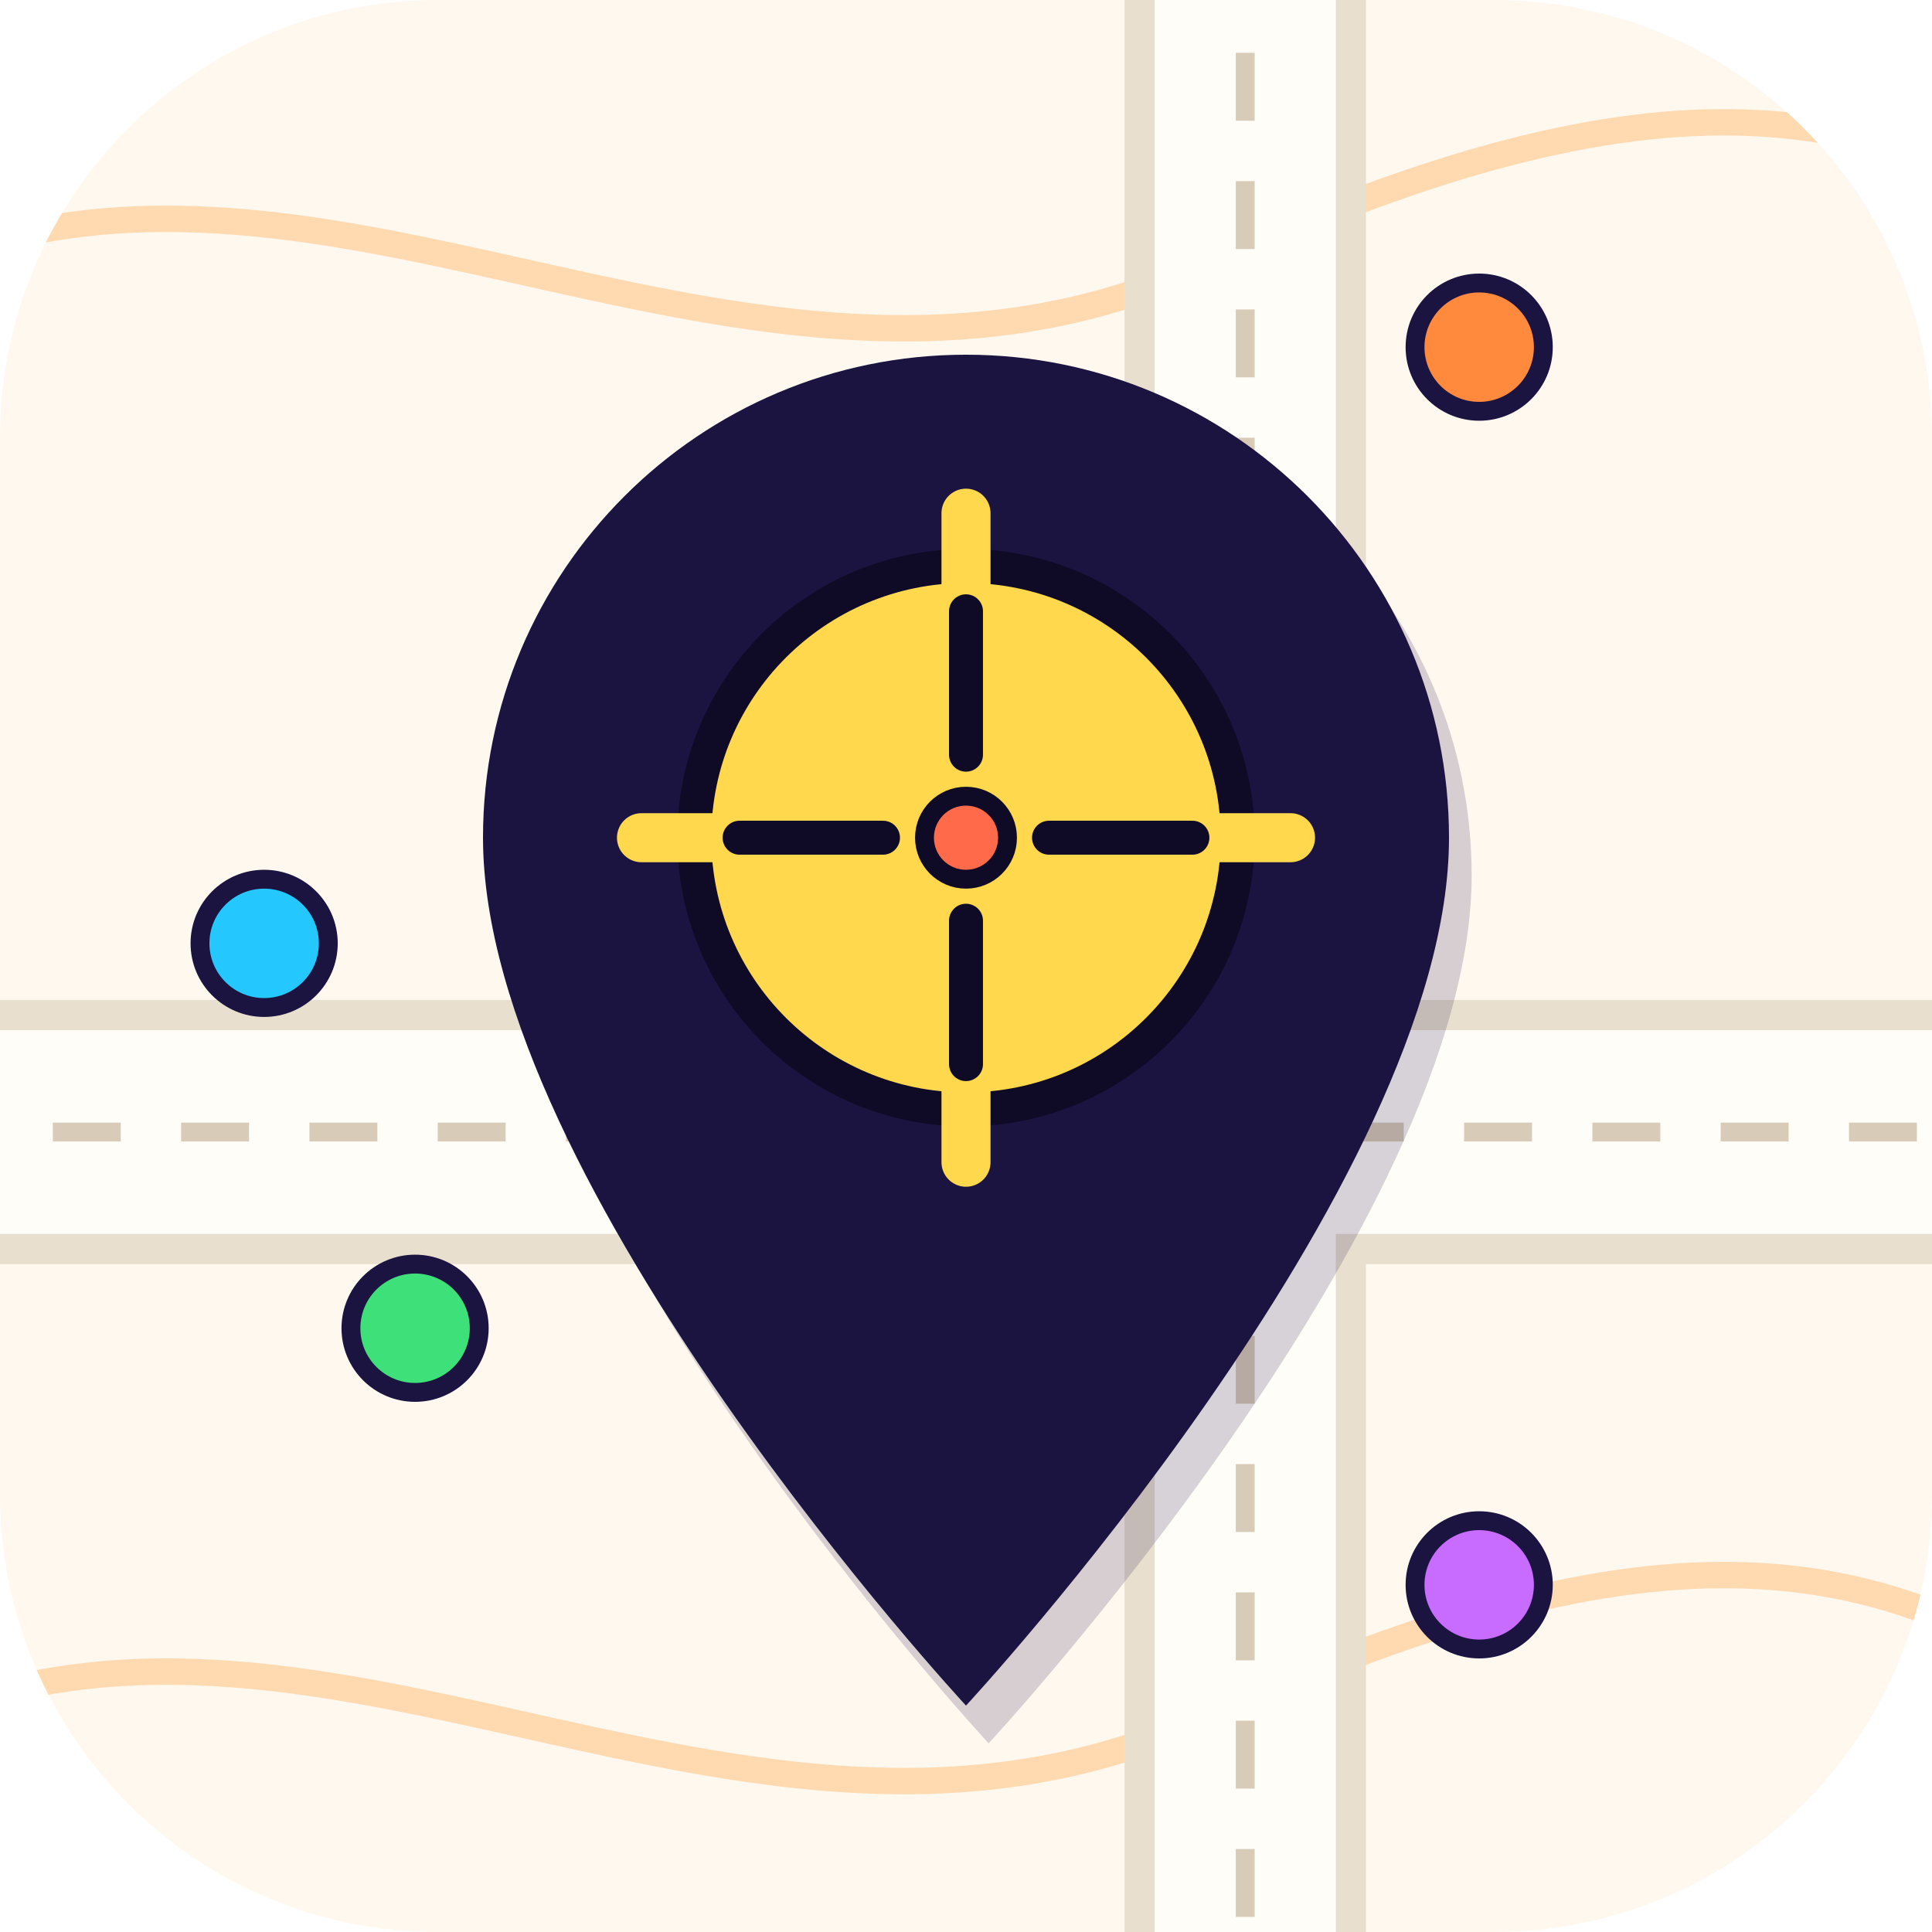
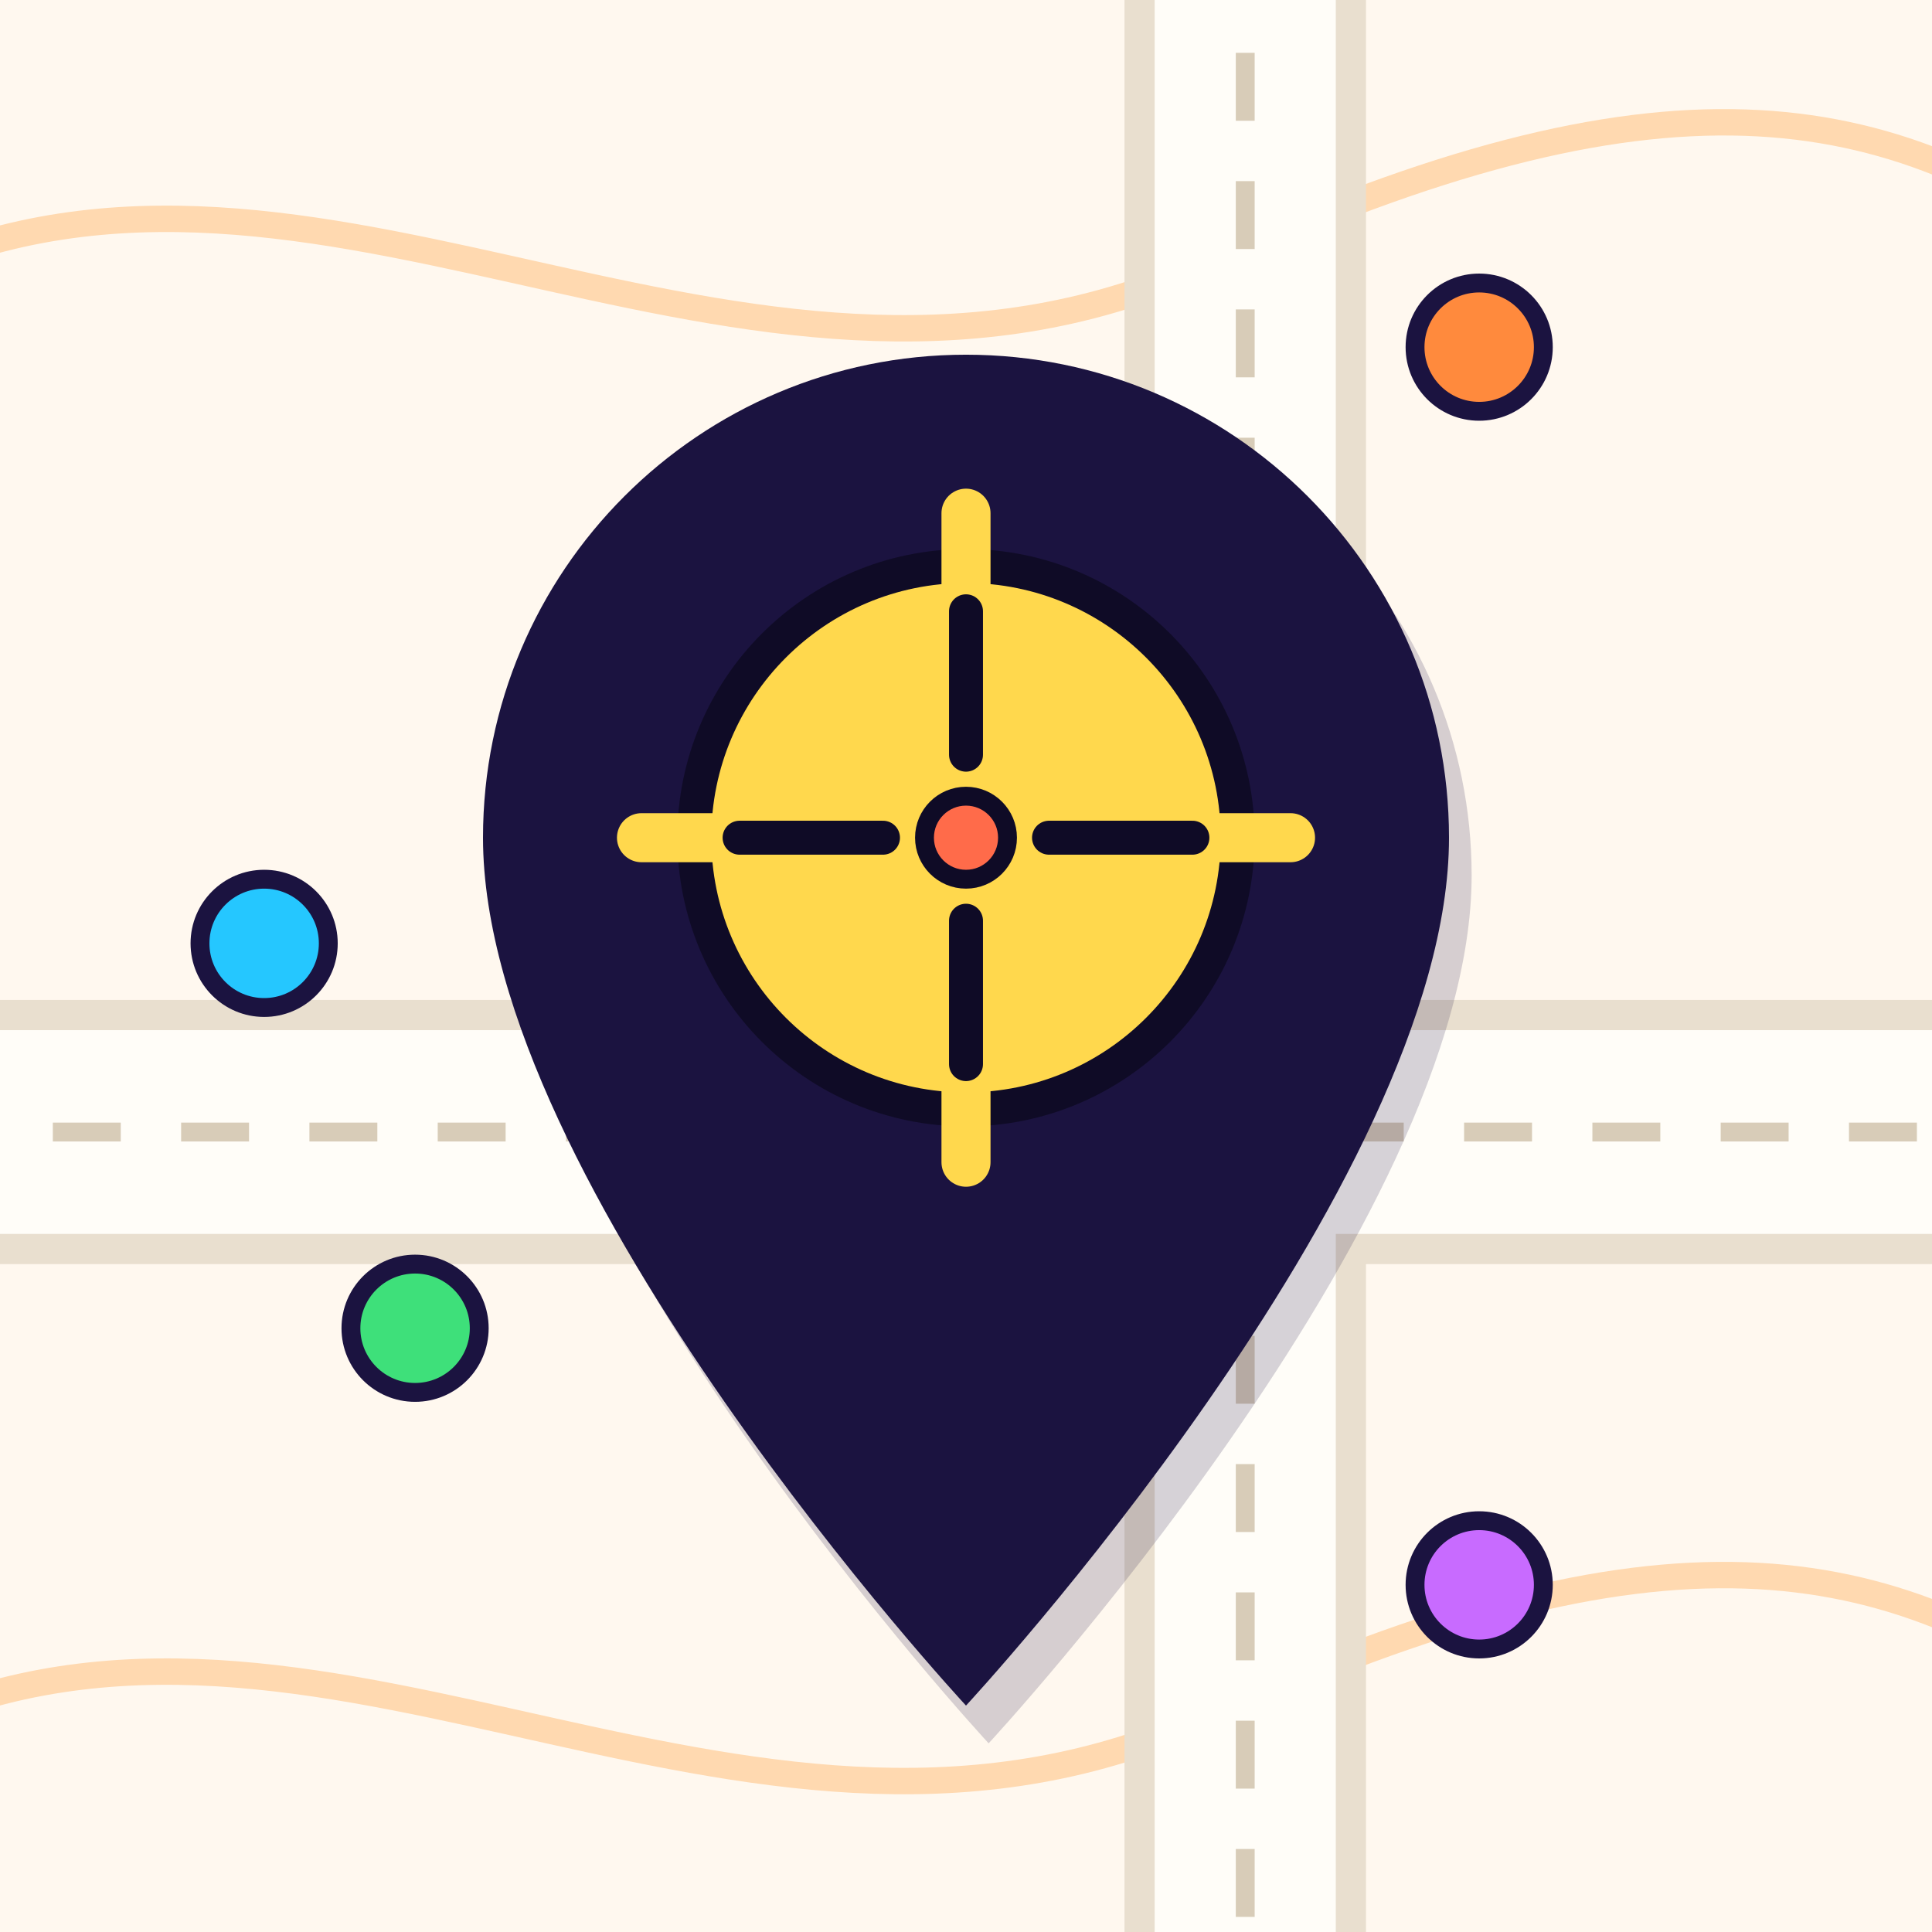
<svg xmlns="http://www.w3.org/2000/svg" viewBox="0 0 512 512">
-   <defs>
-     <clipPath id="coins">
-       <rect width="512" height="512" rx="116" />
-     </clipPath>
-   </defs>
-   <g clip-path="url(#coins)">
+   <g id="fond">
    <rect width="512" height="512" fill="#fff8ef" />
    <g fill="none" stroke="#ffd9b0" stroke-width="7" stroke-linecap="round">
      <path d="M-20 70 C90 25 200 125 320 70 S500 25 560 70" />
      <path d="M-20 455 C90 410 200 510 320 455 S500 410 560 455" />
    </g>
    <g fill="none" stroke-linecap="butt">
      <path d="M-20 300 H532" stroke="#e9dfcf" stroke-width="70" />
      <path d="M330 -20 V532" stroke="#e9dfcf" stroke-width="64" />
      <path d="M-20 300 H532" stroke="#fffdf8" stroke-width="54" />
      <path d="M330 -20 V532" stroke="#fffdf8" stroke-width="48" />
      <path d="M-20 300 H532" stroke="#d8ccb8" stroke-width="5" stroke-dasharray="18 16" />
      <path d="M330 -20 V532" stroke="#d8ccb8" stroke-width="5" stroke-dasharray="18 16" />
    </g>
+   </g>
+   <g id="motif">
    <circle cx="70" cy="250" r="17" fill="#25c7ff" stroke="#1b1340" stroke-width="5" />
    <circle cx="110" cy="352" r="17" fill="#3ee07a" stroke="#1b1340" stroke-width="5" />
    <circle cx="392" cy="420" r="17" fill="#c86bff" stroke="#1b1340" stroke-width="5" />
    <circle cx="392" cy="92" r="17" fill="#ff8a3d" stroke="#1b1340" stroke-width="5" />
    <path d="M256 452s-128-138-128-230a128 128 0 0 1 256 0c0 92-128 230-128 230z" fill="#1b1340" opacity=".18" transform="translate(6 10)" />
    <path d="M256 452s-128-138-128-230a128 128 0 0 1 256 0c0 92-128 230-128 230z" fill="#1b1340" />
    <circle cx="256" cy="222" r="72" fill="#ffd84d" stroke="#0f0b26" stroke-width="9" />
    <path d="M256 136v50M256 258v50M170 222h50M292 222h50" stroke="#ffd84d" stroke-width="13" stroke-linecap="round" />
    <path d="M256 162v38M256 244v38M196 222h38M278 222h38" stroke="#0f0b26" stroke-width="9" stroke-linecap="round" />
    <circle cx="256" cy="222" r="11" fill="#ff6b4a" stroke="#0f0b26" stroke-width="5" />
  </g>
</svg>
